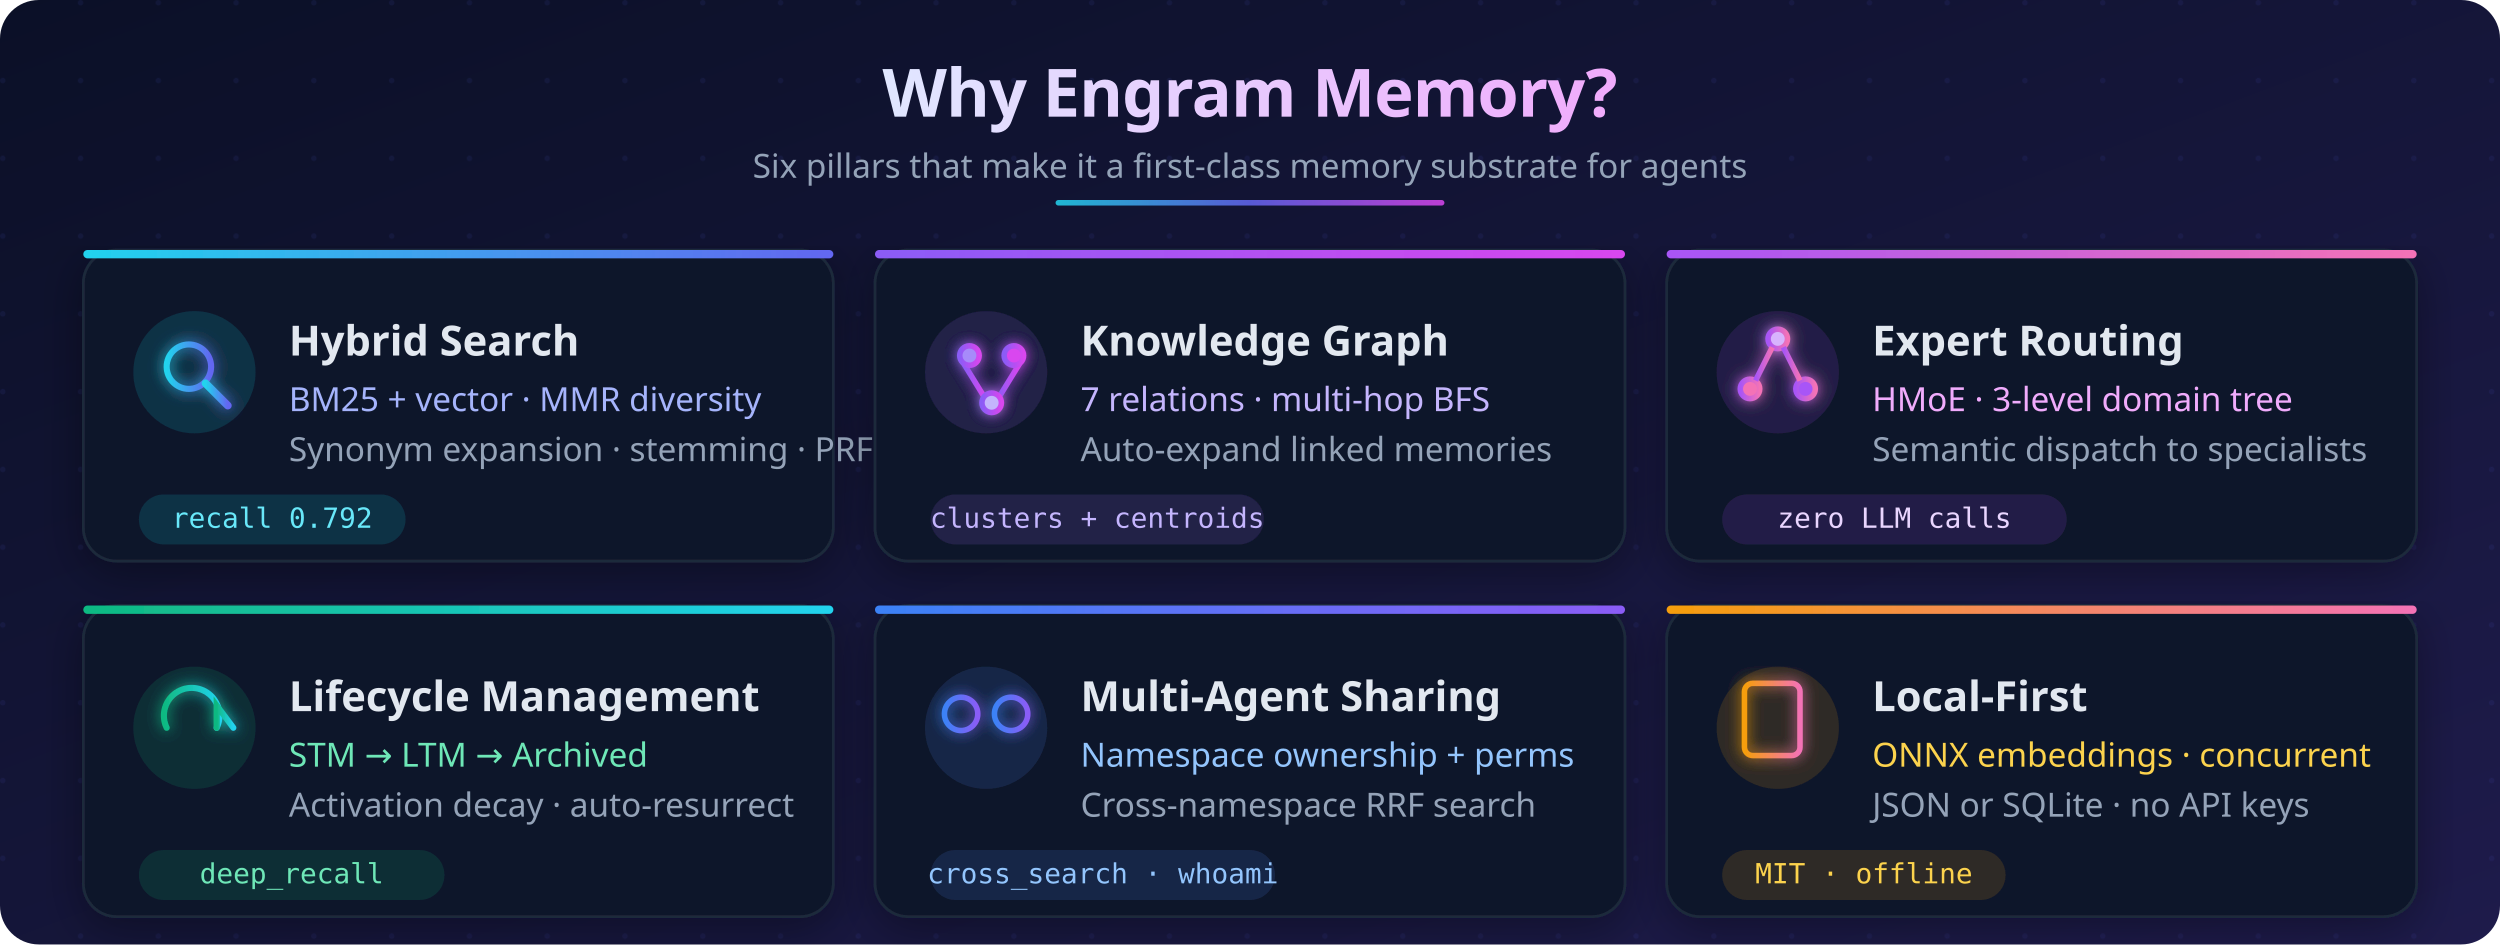
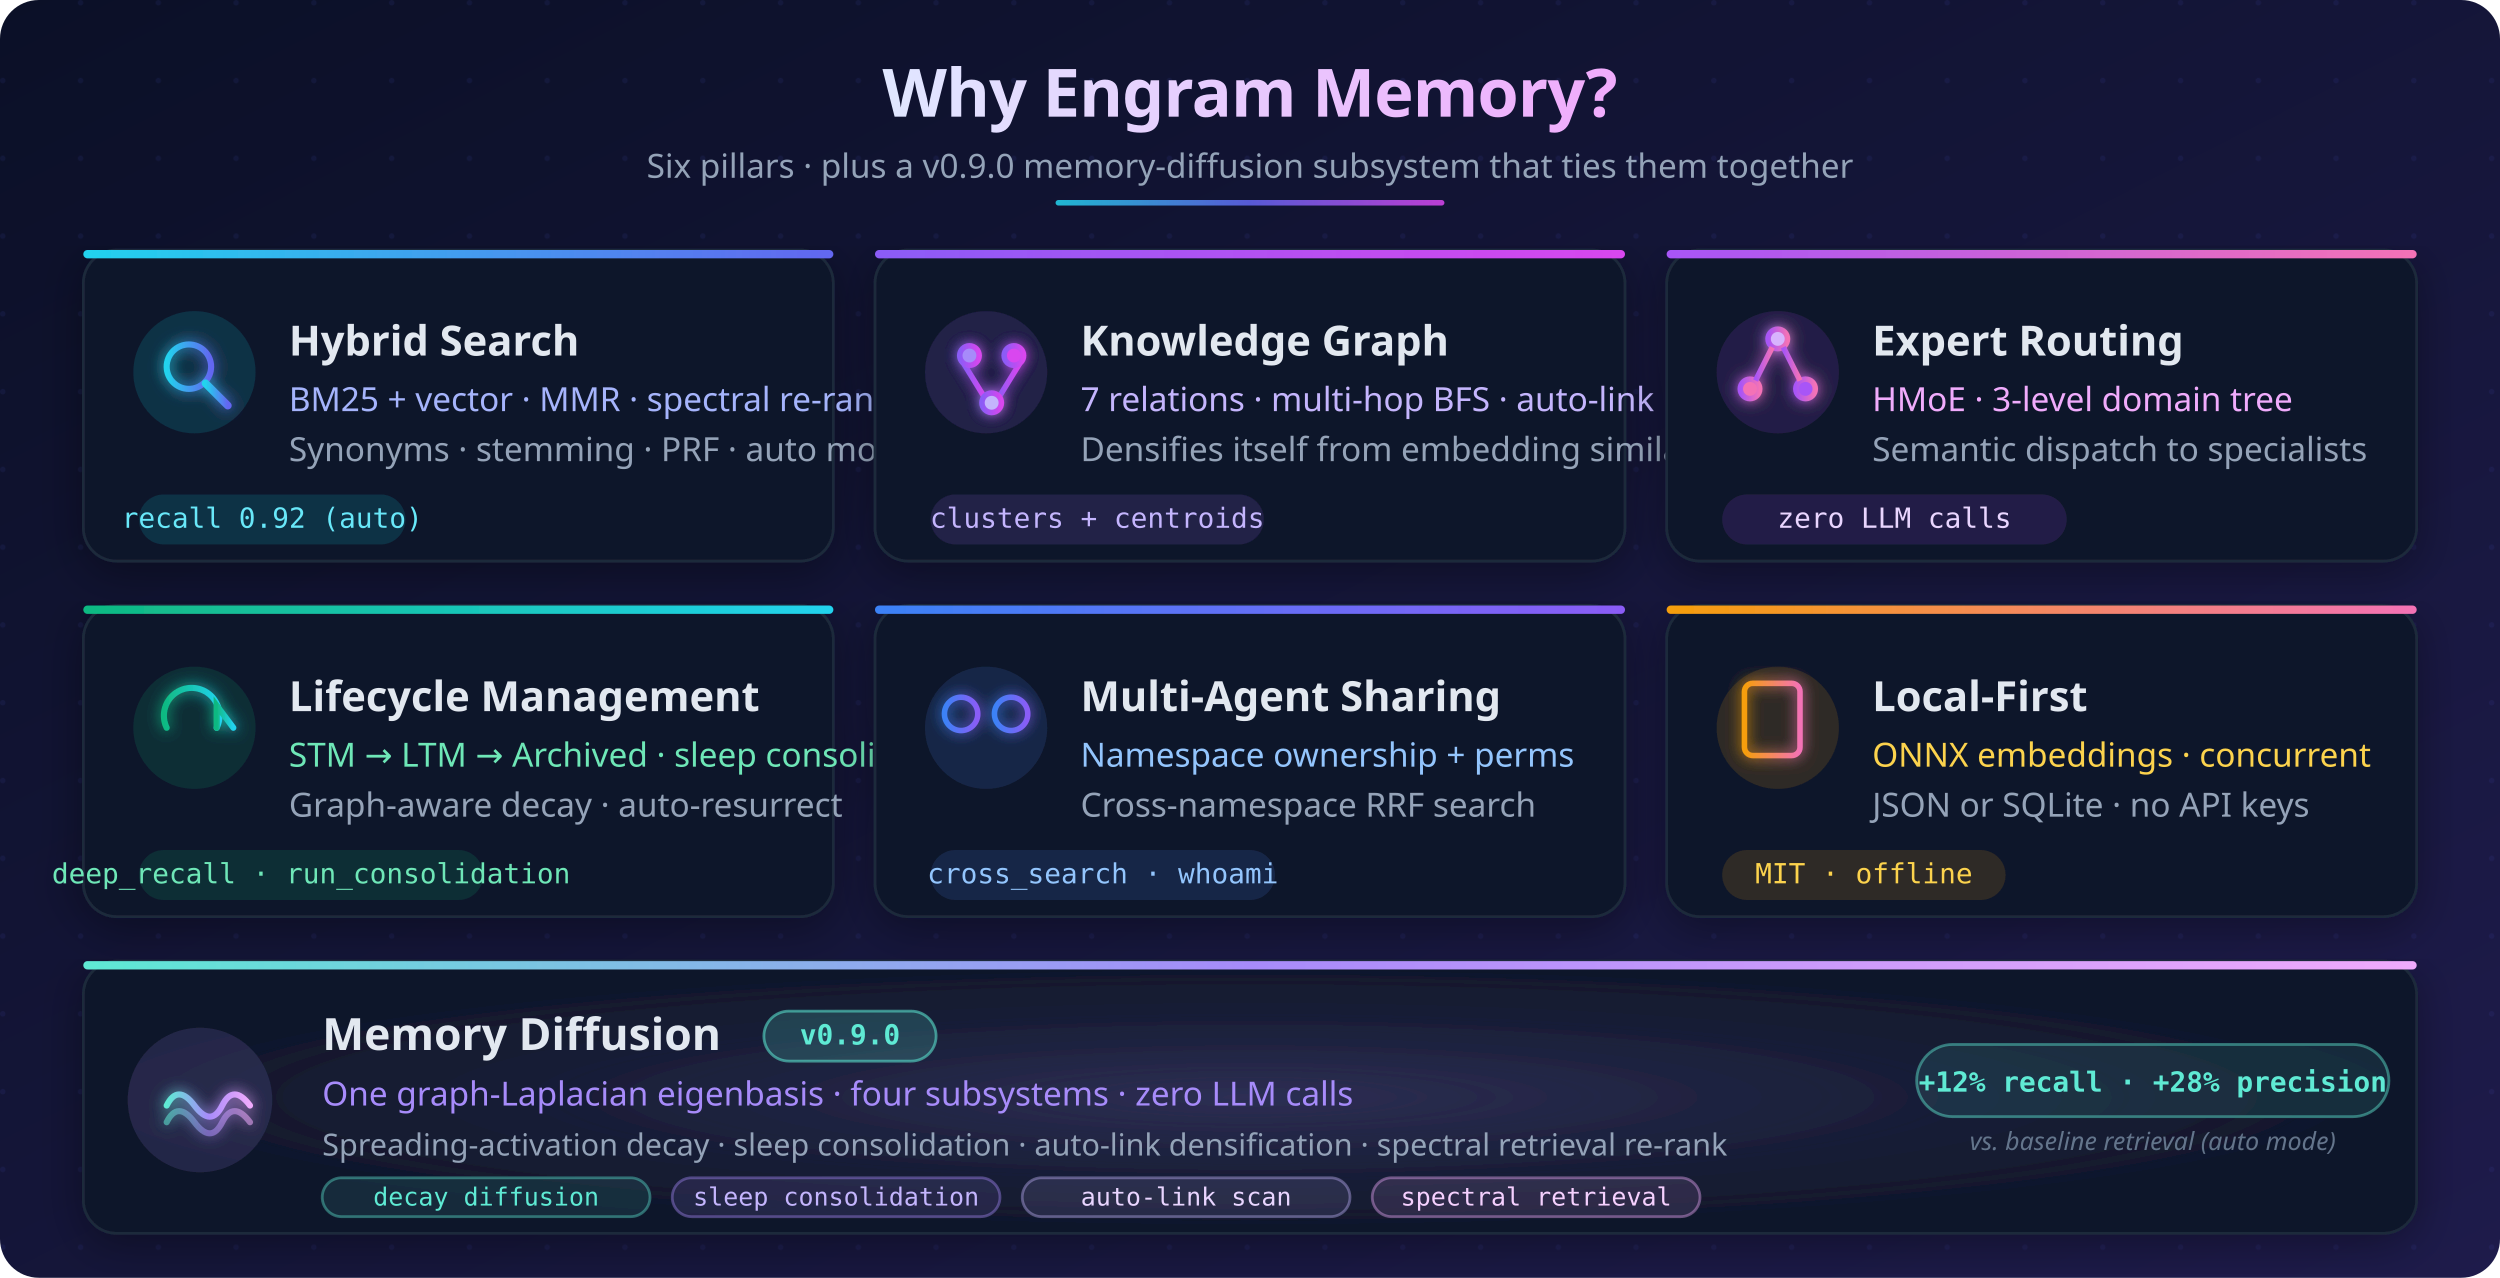
- <svg xmlns="http://www.w3.org/2000/svg" viewBox="0 0 900 340" role="img" aria-label="Why Engram Memory — six pillars: Hybrid Search, Knowledge Graph, Expert Routing, Lifecycle, Multi-Agent, Local-First">
+ <svg xmlns="http://www.w3.org/2000/svg" viewBox="0 0 900 460" role="img" aria-label="Why Engram Memory — six pillars (Hybrid Search, Knowledge Graph, Expert Routing, Lifecycle, Multi-Agent, Local-First) plus the v0.9.0 Memory Diffusion subsystem">
  <defs>
    <linearGradient id="fbg" x1="0%" y1="0%" x2="100%" y2="100%">
      <stop offset="0%" stop-color="#0b1027" />
      <stop offset="100%" stop-color="#1e1b4b" />
    </linearGradient>
    <linearGradient id="ftitle" x1="0%" y1="0%" x2="100%" y2="0%">
      <stop offset="0%" stop-color="#e0e7ff" />
      <stop offset="100%" stop-color="#f0abfc" />
    </linearGradient>
    <linearGradient id="rail" x1="0%" y1="0%" x2="100%" y2="0%">
      <stop offset="0%" stop-color="#22d3ee" />
      <stop offset="50%" stop-color="#6366f1" />
      <stop offset="100%" stop-color="#d946ef" />
    </linearGradient>
    <linearGradient id="c1" x1="0%" y1="0%" x2="100%" y2="0%">
      <stop offset="0%" stop-color="#22d3ee" />
      <stop offset="100%" stop-color="#6366f1" />
    </linearGradient>
    <linearGradient id="c2" x1="0%" y1="0%" x2="100%" y2="0%">
      <stop offset="0%" stop-color="#8b5cf6" />
      <stop offset="100%" stop-color="#d946ef" />
    </linearGradient>
    <linearGradient id="c3" x1="0%" y1="0%" x2="100%" y2="0%">
      <stop offset="0%" stop-color="#a855f7" />
      <stop offset="100%" stop-color="#f472b6" />
    </linearGradient>
    <linearGradient id="c4" x1="0%" y1="0%" x2="100%" y2="0%">
      <stop offset="0%" stop-color="#10b981" />
      <stop offset="100%" stop-color="#22d3ee" />
    </linearGradient>
    <linearGradient id="c5" x1="0%" y1="0%" x2="100%" y2="0%">
      <stop offset="0%" stop-color="#3b82f6" />
      <stop offset="100%" stop-color="#8b5cf6" />
    </linearGradient>
    <linearGradient id="c6" x1="0%" y1="0%" x2="100%" y2="0%">
      <stop offset="0%" stop-color="#f59e0b" />
      <stop offset="100%" stop-color="#f472b6" />
    </linearGradient>
+     <linearGradient id="c7" x1="0%" y1="0%" x2="100%" y2="0%">
+       <stop offset="0%" stop-color="#5eead4" />
+       <stop offset="50%" stop-color="#a78bfa" />
+       <stop offset="100%" stop-color="#f0abfc" />
+     </linearGradient>
+     <radialGradient id="ripple" cx="50%" cy="50%" r="50%">
+       <stop offset="0%" stop-color="#a78bfa" stop-opacity="0.20" />
+       <stop offset="60%" stop-color="#a78bfa" stop-opacity="0.06" />
+       <stop offset="100%" stop-color="#a78bfa" stop-opacity="0" />
+     </radialGradient>
    <filter id="card" x="-5%" y="-5%" width="110%" height="120%">
      <feDropShadow dx="0" dy="4" stdDeviation="8" flood-color="#000" flood-opacity="0.35" />
    </filter>
    <filter id="gl" x="-50%" y="-50%" width="200%" height="200%">
      <feGaussianBlur stdDeviation="2.4" result="b" />
      <feMerge>
        <feMergeNode in="b" />
        <feMergeNode in="SourceGraphic" />
      </feMerge>
    </filter>
    <pattern id="fdots" width="28" height="28" patternUnits="userSpaceOnUse">
      <circle cx="1" cy="1" r="1" fill="#6366f1" fill-opacity="0.08" />
    </pattern>
  </defs>
-   <rect width="900" height="340" rx="14" fill="url(#fbg)" />
-   <rect width="900" height="340" rx="14" fill="url(#fdots)" />
+   <rect width="900" height="460" rx="14" fill="url(#fbg)" />
+   <rect width="900" height="460" rx="14" fill="url(#fdots)" />
  <text x="450" y="42" text-anchor="middle" font-family="system-ui, sans-serif" font-size="24" font-weight="800" fill="url(#ftitle)" letter-spacing="-0.3">Why Engram Memory?</text>
-   <text x="450" y="64" text-anchor="middle" font-family="system-ui, sans-serif" font-size="12" fill="#94a3b8">Six pillars that make it a first-class memory substrate for agents</text>
+   <text x="450" y="64" text-anchor="middle" font-family="system-ui, sans-serif" font-size="12" fill="#94a3b8">Six pillars · plus a v0.9.0 memory-diffusion subsystem that ties them together</text>
  <rect x="380" y="72" width="140" height="2" rx="1" fill="url(#rail)" opacity="0.85" />
  <g transform="translate(30,90)" filter="url(#card)">
    <rect width="270" height="112" rx="12" fill="#0f172a" stroke="#1e293b" />
    <rect width="270" height="3" rx="1.5" fill="url(#c1)" />
    <circle cx="40" cy="44" r="22" fill="#22d3ee" fill-opacity="0.14" />
    <g transform="translate(28,32)" stroke="url(#c1)" stroke-width="2.2" fill="none" stroke-linecap="round" filter="url(#gl)">
      <circle cx="10" cy="10" r="8" />
      <line x1="16" y1="16" x2="24" y2="24" stroke-width="2.8" />
    </g>
    <text x="74" y="38" font-family="system-ui, sans-serif" font-size="15" font-weight="700" fill="#e2e8f0">Hybrid Search</text>
-     <text x="74" y="58" font-family="system-ui, sans-serif" font-size="12" fill="#a5b4fc">BM25 + vector · MMR diversity</text>
-     <text x="74" y="76" font-family="system-ui, sans-serif" font-size="12" fill="#94a3b8">Synonym expansion · stemming · PRF</text>
+     <text x="74" y="58" font-family="system-ui, sans-serif" font-size="12" fill="#a5b4fc">BM25 + vector · MMR · spectral re-rank</text>
+     <text x="74" y="76" font-family="system-ui, sans-serif" font-size="12" fill="#94a3b8">Synonyms · stemming · PRF · auto mode</text>
    <g transform="translate(20,88)">
      <rect width="96" height="18" rx="9" fill="#22d3ee" fill-opacity="0.14" />
-       <text x="48" y="12" text-anchor="middle" font-family="ui-monospace, monospace" font-size="10" fill="#67e8f9">recall 0.792</text>
+       <text x="48" y="12" text-anchor="middle" font-family="ui-monospace, monospace" font-size="10" fill="#67e8f9">recall 0.92 (auto)</text>
    </g>
  </g>
  <g transform="translate(315,90)" filter="url(#card)">
    <rect width="270" height="112" rx="12" fill="#0f172a" stroke="#1e293b" />
    <rect width="270" height="3" rx="1.5" fill="url(#c2)" />
    <circle cx="40" cy="44" r="22" fill="#8b5cf6" fill-opacity="0.14" />
    <g transform="translate(26,30)" stroke="url(#c2)" stroke-width="2" fill="none" filter="url(#gl)">
      <line x1="8" y1="8" x2="24" y2="8" />
      <line x1="6" y1="11" x2="14" y2="24" />
      <line x1="26" y1="11" x2="18" y2="24" />
      <circle cx="8" cy="8" r="3.5" fill="#a78bfa" />
      <circle cx="24" cy="8" r="3.5" fill="#d946ef" />
      <circle cx="16" cy="25" r="3.5" fill="#c4b5fd" />
    </g>
    <text x="74" y="38" font-family="system-ui, sans-serif" font-size="15" font-weight="700" fill="#e2e8f0">Knowledge Graph</text>
-     <text x="74" y="58" font-family="system-ui, sans-serif" font-size="12" fill="#c4b5fd">7 relations · multi-hop BFS</text>
-     <text x="74" y="76" font-family="system-ui, sans-serif" font-size="12" fill="#94a3b8">Auto-expand linked memories</text>
+     <text x="74" y="58" font-family="system-ui, sans-serif" font-size="12" fill="#c4b5fd">7 relations · multi-hop BFS · auto-link</text>
+     <text x="74" y="76" font-family="system-ui, sans-serif" font-size="12" fill="#94a3b8">Densifies itself from embedding similarity</text>
    <g transform="translate(20,88)">
      <rect width="120" height="18" rx="9" fill="#8b5cf6" fill-opacity="0.14" />
      <text x="60" y="12" text-anchor="middle" font-family="ui-monospace, monospace" font-size="10" fill="#c4b5fd">clusters + centroids</text>
    </g>
  </g>
  <g transform="translate(600,90)" filter="url(#card)">
    <rect width="270" height="112" rx="12" fill="#0f172a" stroke="#1e293b" />
    <rect width="270" height="3" rx="1.5" fill="url(#c3)" />
    <circle cx="40" cy="44" r="22" fill="#a855f7" fill-opacity="0.14" />
    <g transform="translate(26,28)" stroke="url(#c3)" stroke-width="2" fill="none" filter="url(#gl)">
      <circle cx="14" cy="4" r="3.5" fill="#d8b4fe" />
      <circle cx="4" cy="22" r="3.5" fill="#f472b6" />
      <circle cx="24" cy="22" r="3.5" fill="#a855f7" />
      <line x1="12" y1="7" x2="6" y2="19" />
      <line x1="16" y1="7" x2="22" y2="19" />
      <line x1="7" y1="22" x2="21" y2="22" />
    </g>
    <text x="74" y="38" font-family="system-ui, sans-serif" font-size="15" font-weight="700" fill="#e2e8f0">Expert Routing</text>
    <text x="74" y="58" font-family="system-ui, sans-serif" font-size="12" fill="#f0abfc">HMoE · 3-level domain tree</text>
    <text x="74" y="76" font-family="system-ui, sans-serif" font-size="12" fill="#94a3b8">Semantic dispatch to specialists</text>
    <g transform="translate(20,88)">
      <rect width="124" height="18" rx="9" fill="#a855f7" fill-opacity="0.14" />
      <text x="62" y="12" text-anchor="middle" font-family="ui-monospace, monospace" font-size="10" fill="#e9d5ff">zero LLM calls</text>
    </g>
  </g>
  <g transform="translate(30,218)" filter="url(#card)">
    <rect width="270" height="112" rx="12" fill="#0f172a" stroke="#1e293b" />
    <rect width="270" height="3" rx="1.5" fill="url(#c4)" />
    <circle cx="40" cy="44" r="22" fill="#10b981" fill-opacity="0.14" />
    <g transform="translate(26,30)" stroke="url(#c4)" stroke-width="2.2" fill="none" stroke-linecap="round" filter="url(#gl)">
      <path d="M4 14 A10 10 0 1 1 22 14" />
      <polyline points="22,14 22,6 28,14" fill="none" />
    </g>
    <text x="74" y="38" font-family="system-ui, sans-serif" font-size="15" font-weight="700" fill="#e2e8f0">Lifecycle Management</text>
-     <text x="74" y="58" font-family="system-ui, sans-serif" font-size="12" fill="#6ee7b7">STM → LTM → Archived</text>
-     <text x="74" y="76" font-family="system-ui, sans-serif" font-size="12" fill="#94a3b8">Activation decay · auto-resurrect</text>
-     <g transform="translate(20,88)">
-       <rect width="110" height="18" rx="9" fill="#10b981" fill-opacity="0.14" />
-       <text x="55" y="12" text-anchor="middle" font-family="ui-monospace, monospace" font-size="10" fill="#6ee7b7">deep_recall</text>
+     <text x="74" y="58" font-family="system-ui, sans-serif" font-size="12" fill="#6ee7b7">STM → LTM → Archived · sleep consolidation</text>
+     <text x="74" y="76" font-family="system-ui, sans-serif" font-size="12" fill="#94a3b8">Graph-aware decay · auto-resurrect</text>
+     <g transform="translate(20,88)">
+       <rect width="124" height="18" rx="9" fill="#10b981" fill-opacity="0.14" />
+       <text x="62" y="12" text-anchor="middle" font-family="ui-monospace, monospace" font-size="10" fill="#6ee7b7">deep_recall · run_consolidation</text>
    </g>
  </g>
  <g transform="translate(315,218)" filter="url(#card)">
    <rect width="270" height="112" rx="12" fill="#0f172a" stroke="#1e293b" />
    <rect width="270" height="3" rx="1.5" fill="url(#c5)" />
    <circle cx="40" cy="44" r="22" fill="#3b82f6" fill-opacity="0.14" />
    <g transform="translate(22,30)" stroke="url(#c5)" stroke-width="2" fill="none" stroke-linecap="round" filter="url(#gl)">
      <circle cx="9" cy="9" r="6" />
      <circle cx="27" cy="9" r="6" />
      <path d="M15 9 L21 9" stroke-dasharray="2,2" />
    </g>
    <text x="74" y="38" font-family="system-ui, sans-serif" font-size="15" font-weight="700" fill="#e2e8f0">Multi-Agent Sharing</text>
    <text x="74" y="58" font-family="system-ui, sans-serif" font-size="12" fill="#93c5fd">Namespace ownership + perms</text>
    <text x="74" y="76" font-family="system-ui, sans-serif" font-size="12" fill="#94a3b8">Cross-namespace RRF search</text>
    <g transform="translate(20,88)">
      <rect width="124" height="18" rx="9" fill="#3b82f6" fill-opacity="0.14" />
      <text x="62" y="12" text-anchor="middle" font-family="ui-monospace, monospace" font-size="10" fill="#93c5fd">cross_search · whoami</text>
    </g>
  </g>
  <g transform="translate(600,218)" filter="url(#card)">
    <rect width="270" height="112" rx="12" fill="#0f172a" stroke="#1e293b" />
    <rect width="270" height="3" rx="1.5" fill="url(#c6)" />
    <circle cx="40" cy="44" r="22" fill="#f59e0b" fill-opacity="0.14" />
    <g transform="translate(26,28)" stroke="url(#c6)" stroke-width="2" fill="none" stroke-linecap="round" filter="url(#gl)">
      <rect x="2" y="0" width="20" height="26" rx="3" />
      <line x1="7" y1="7" x2="17" y2="7" />
      <line x1="7" y1="13" x2="17" y2="13" />
      <line x1="7" y1="19" x2="14" y2="19" />
    </g>
    <text x="74" y="38" font-family="system-ui, sans-serif" font-size="15" font-weight="700" fill="#e2e8f0">Local-First</text>
    <text x="74" y="58" font-family="system-ui, sans-serif" font-size="12" fill="#fcd34d">ONNX embeddings · concurrent</text>
    <text x="74" y="76" font-family="system-ui, sans-serif" font-size="12" fill="#94a3b8">JSON or SQLite · no API keys</text>
    <g transform="translate(20,88)">
      <rect width="102" height="18" rx="9" fill="#f59e0b" fill-opacity="0.14" />
      <text x="51" y="12" text-anchor="middle" font-family="ui-monospace, monospace" font-size="10" fill="#fcd34d">MIT · offline</text>
    </g>
  </g>
+   <g transform="translate(30,346)" filter="url(#card)">
+     <rect width="840" height="98" rx="12" fill="#0f172a" stroke="#1e293b" />
+     <rect width="840" height="98" rx="12" fill="url(#ripple)" />
+     <rect width="840" height="3" rx="1.5" fill="url(#c7)" />
+     <circle cx="42" cy="50" r="26" fill="#a78bfa" fill-opacity="0.14" />
+     <g transform="translate(28,40)" stroke="url(#c7)" stroke-width="2.2" fill="none" stroke-linecap="round" filter="url(#gl)">
+       <path d="M2 12 Q 6 4 12 12 T 22 12 T 32 12" />
+       <path d="M2 18 Q 6 10 12 18 T 22 18 T 32 18" opacity="0.55" />
+     </g>
+     <text x="86" y="32" font-family="system-ui, sans-serif" font-size="16" font-weight="700" fill="#e2e8f0">Memory Diffusion</text>
+     <g transform="translate(245,18)">
+       <rect width="62" height="18" rx="9" fill="#5eead4" fill-opacity="0.18" stroke="#5eead4" stroke-opacity="0.55" />
+       <text x="31" y="12" text-anchor="middle" font-family="ui-monospace, monospace" font-size="10" font-weight="700" fill="#5eead4">v0.9.0</text>
+     </g>
+     <text x="86" y="52" font-family="system-ui, sans-serif" font-size="12" fill="#a78bfa">One graph-Laplacian eigenbasis · four subsystems · zero LLM calls</text>
+     <text x="86" y="70" font-family="system-ui, sans-serif" font-size="11" fill="#94a3b8">Spreading-activation decay · sleep consolidation · auto-link densification · spectral retrieval re-rank</text>
+     <g transform="translate(86, 78)">
+       <rect width="118" height="14" rx="7" fill="#5eead4" fill-opacity="0.10" stroke="#5eead4" stroke-opacity="0.40" />
+       <text x="59" y="10" text-anchor="middle" font-family="ui-monospace, monospace" font-size="9" fill="#5eead4">decay diffusion</text>
+     </g>
+     <g transform="translate(212, 78)">
+       <rect width="118" height="14" rx="7" fill="#a78bfa" fill-opacity="0.12" stroke="#a78bfa" stroke-opacity="0.40" />
+       <text x="59" y="10" text-anchor="middle" font-family="ui-monospace, monospace" font-size="9" fill="#c4b5fd">sleep consolidation</text>
+     </g>
+     <g transform="translate(338, 78)">
+       <rect width="118" height="14" rx="7" fill="#c4b5fd" fill-opacity="0.12" stroke="#c4b5fd" stroke-opacity="0.40" />
+       <text x="59" y="10" text-anchor="middle" font-family="ui-monospace, monospace" font-size="9" fill="#e9d5ff">auto-link scan</text>
+     </g>
+     <g transform="translate(464, 78)">
+       <rect width="118" height="14" rx="7" fill="#f0abfc" fill-opacity="0.12" stroke="#f0abfc" stroke-opacity="0.40" />
+       <text x="59" y="10" text-anchor="middle" font-family="ui-monospace, monospace" font-size="9" fill="#f5d0fe">spectral retrieval</text>
+     </g>
+     <g transform="translate(660,30)">
+       <rect width="170" height="26" rx="13" fill="#5eead4" fill-opacity="0.10" stroke="#5eead4" stroke-opacity="0.45" />
+       <text x="85" y="17" text-anchor="middle" font-family="ui-monospace, monospace" font-size="10" font-weight="700" fill="#5eead4">+12% recall · +28% precision</text>
+     </g>
+     <text x="745" y="68" text-anchor="middle" font-family="system-ui, sans-serif" font-size="9" fill="#64748b" font-style="italic">vs. baseline retrieval (auto mode)</text>
+   </g>
</svg>
